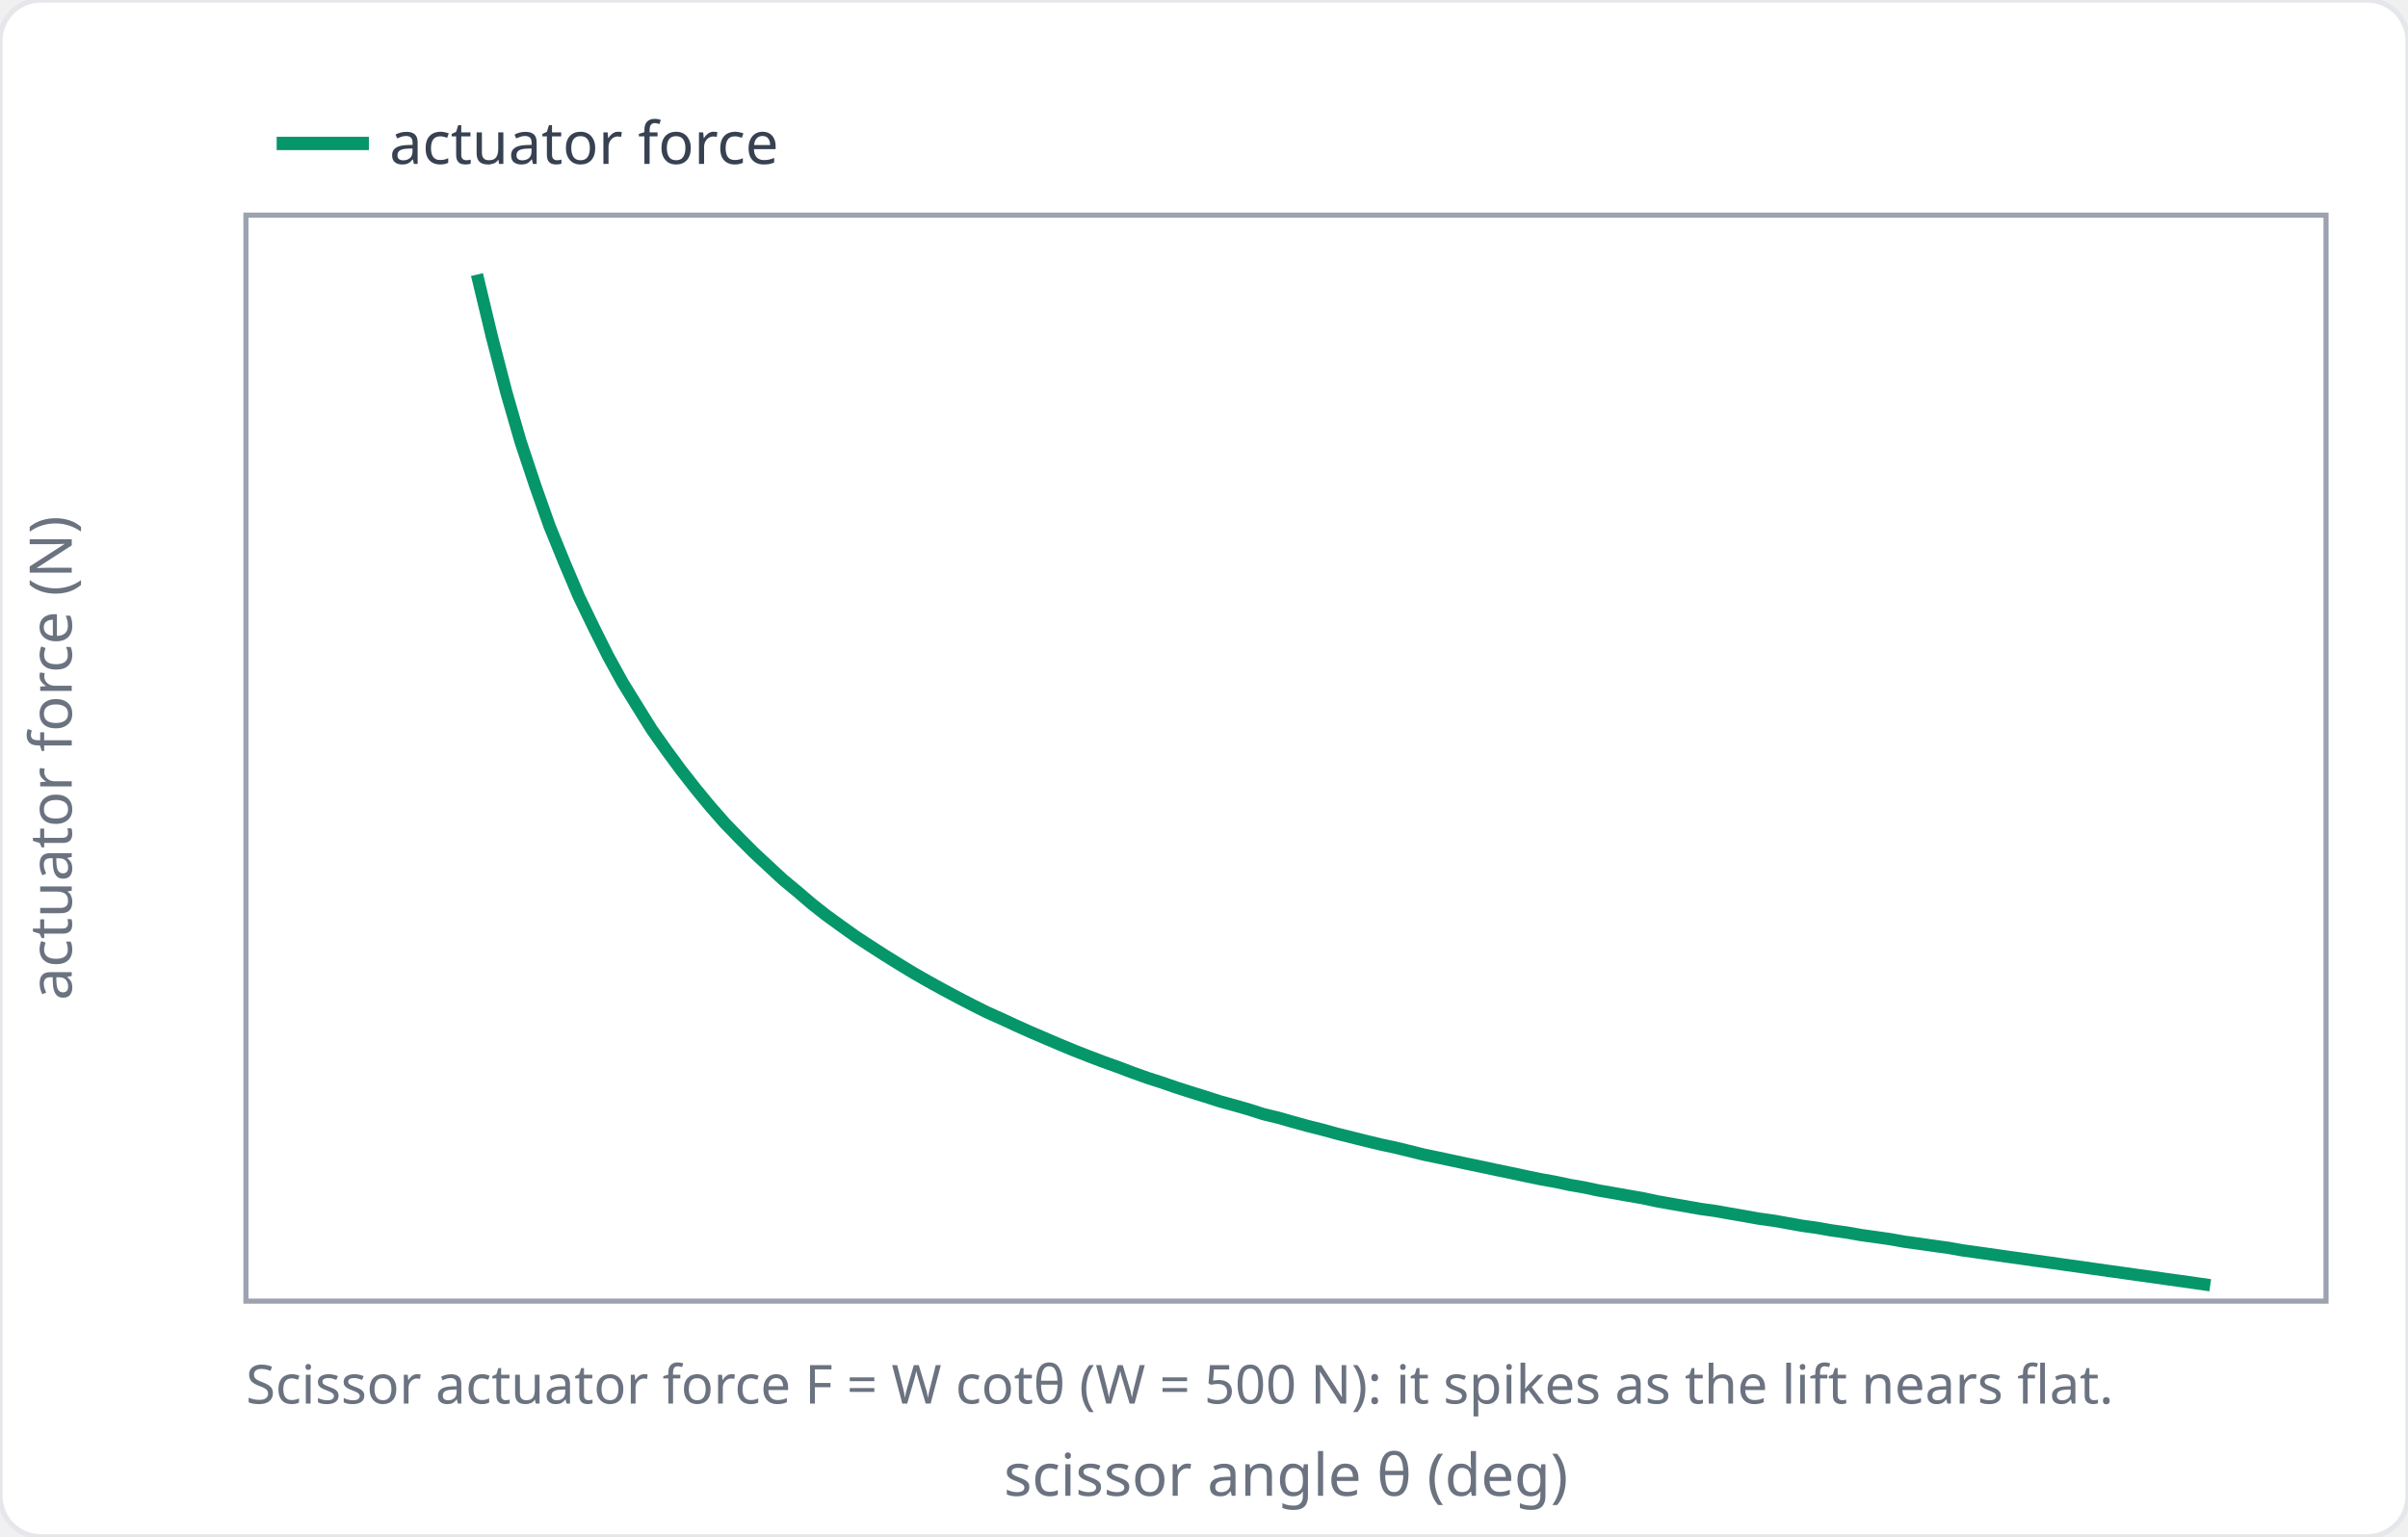
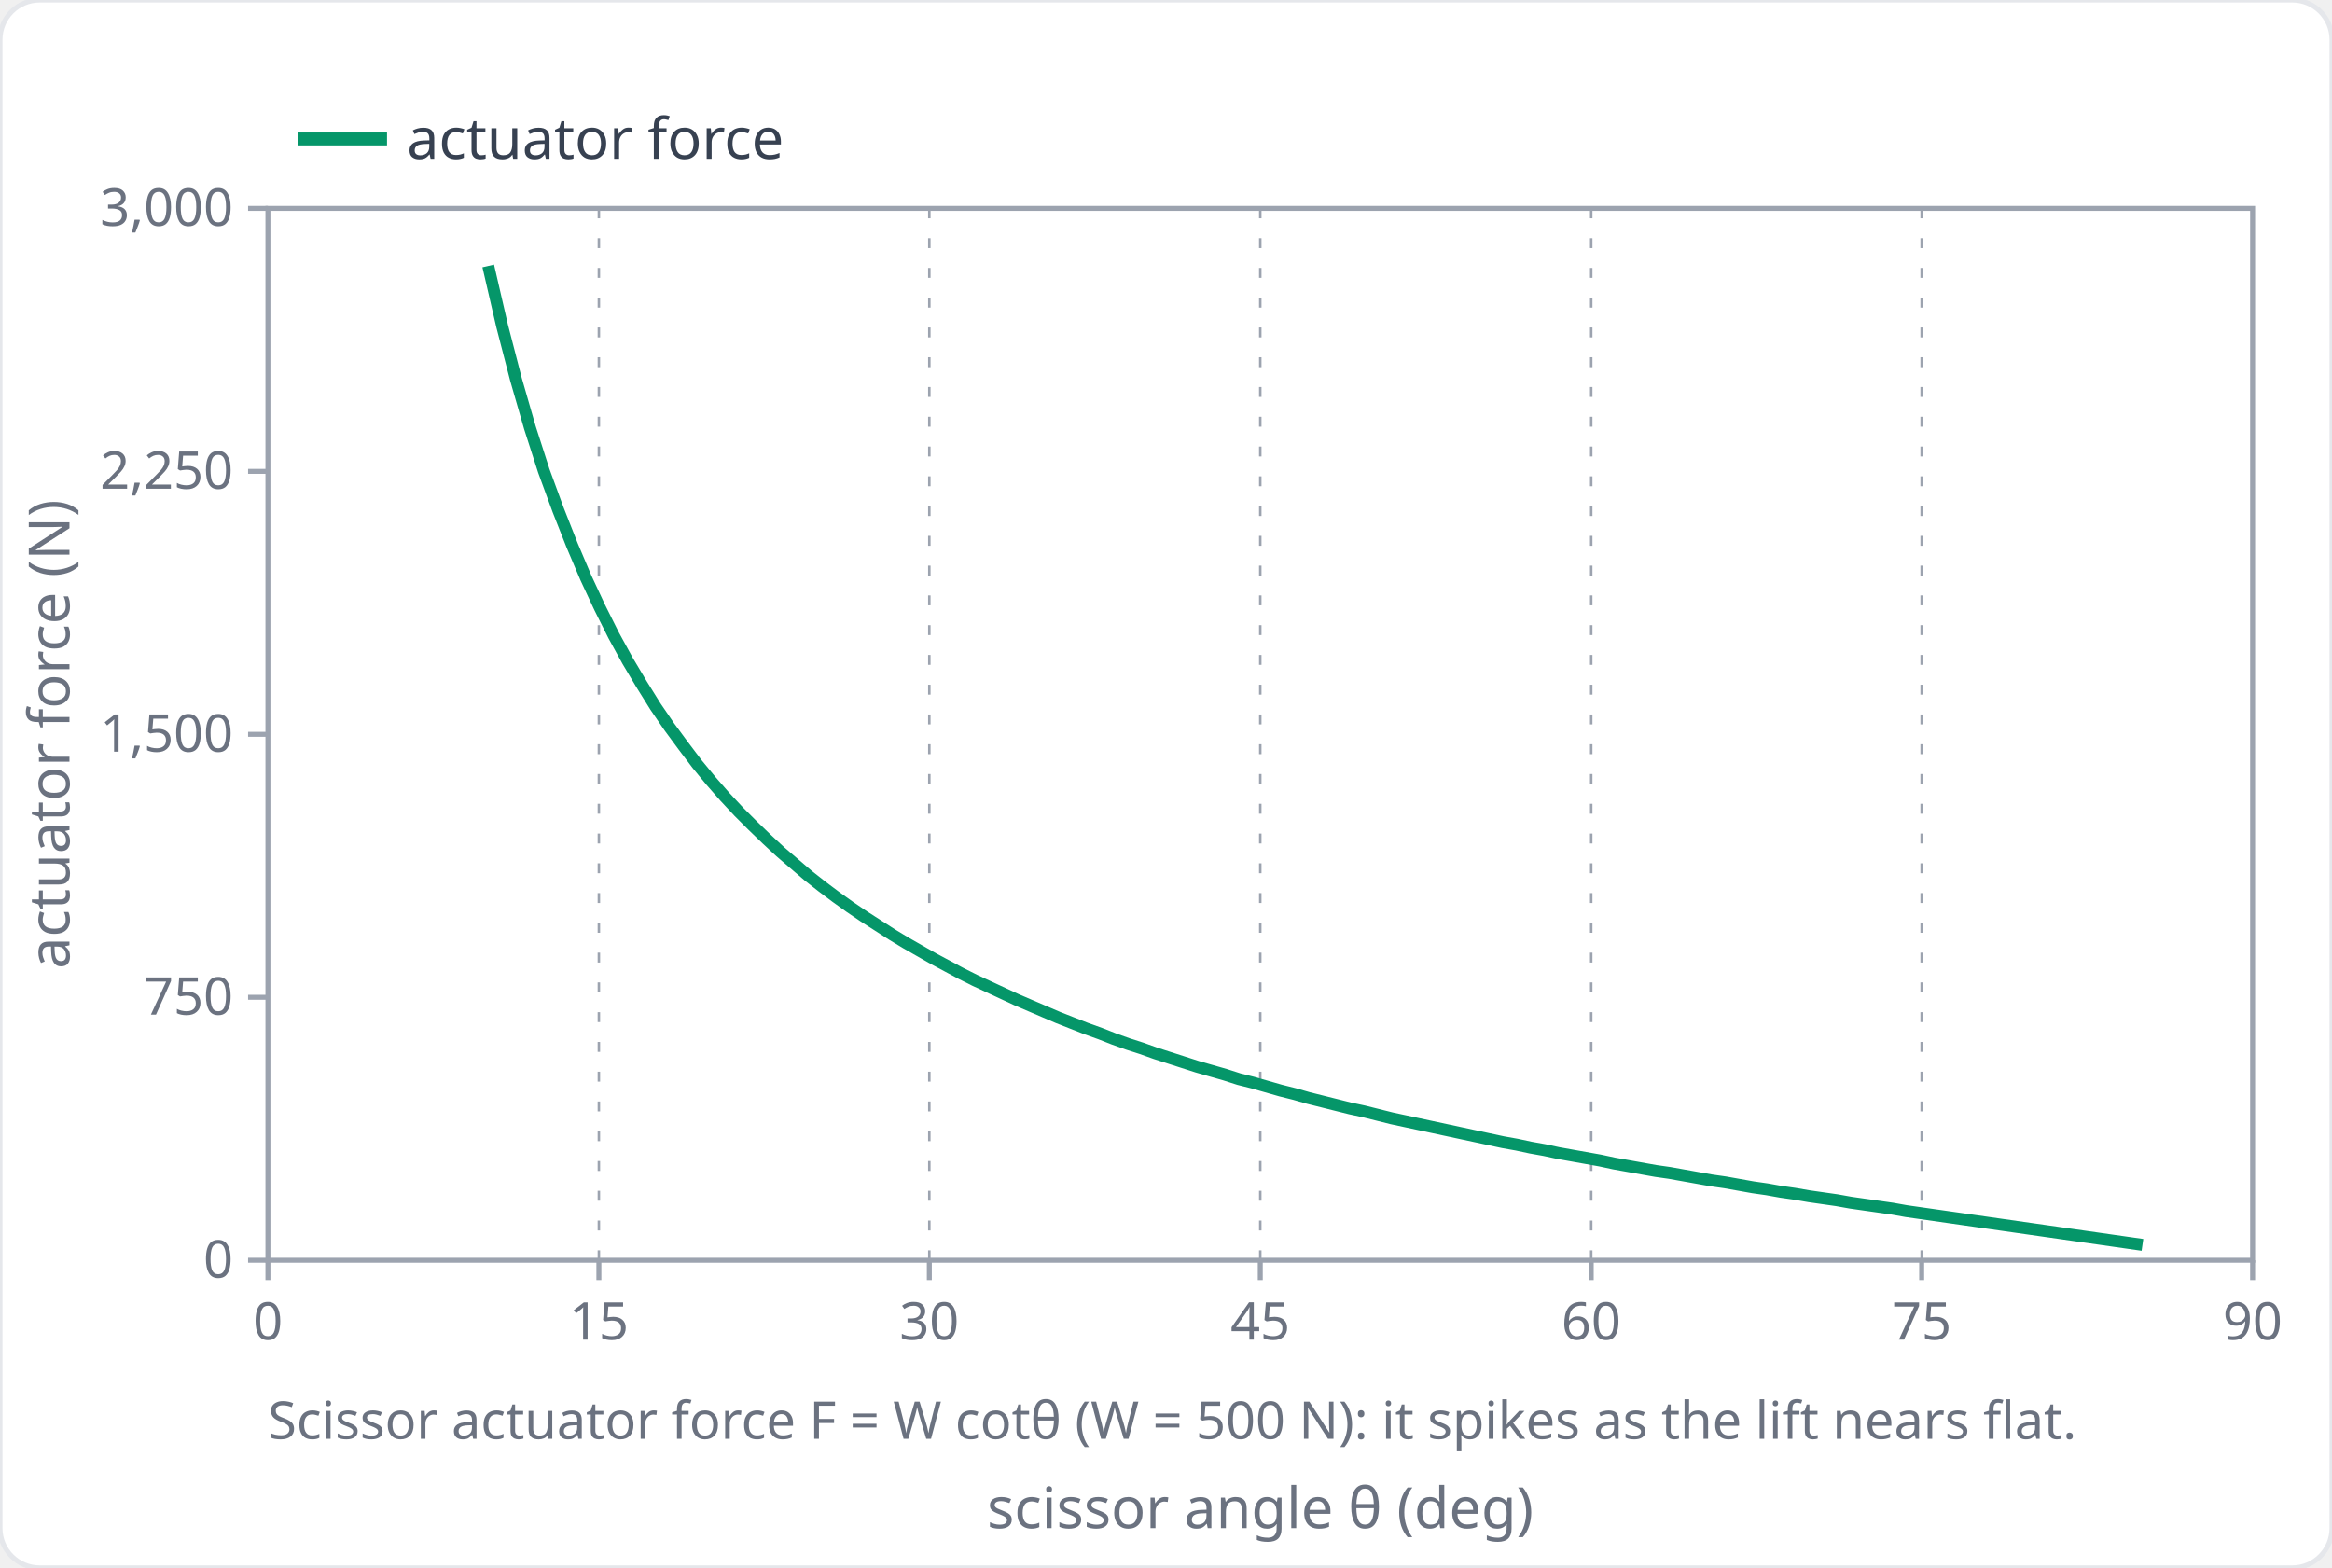
- <svg xmlns="http://www.w3.org/2000/svg" viewBox="0 0 470 300" width="100%" role="img" aria-label="Scissor-lift actuator force versus angle">
-   <rect data-bg="1" x="0" y="0" width="470" height="300" rx="8" fill="#ffffff" stroke="#e5e7eb" stroke-width="1" />
-   <rect x="48" y="42" width="406" height="212" fill="none" stroke="#9ca3af" stroke-width="1" />
-   <polyline points="93.1,53.6 96.0,65.7 98.8,76.5 101.6,86.2 104.5,94.9 107.3,102.8 110.2,109.9 113.0,116.5 115.9,122.5 118.7,128.1 121.5,133.2 124.4,137.9 127.2,142.4 130.1,146.5 132.9,150.3 135.8,154.0 138.6,157.4 141.4,160.6 144.3,163.6 147.1,166.4 150.0,169.1 152.8,171.7 155.7,174.1 158.5,176.5 161.3,178.7 164.2,180.8 167.0,182.8 169.9,184.7 172.7,186.5 175.6,188.3 178.4,190.0 181.2,191.6 184.1,193.2 186.9,194.7 189.8,196.2 192.6,197.6 195.5,198.9 198.3,200.2 201.2,201.5 204.0,202.7 206.8,203.9 209.7,205.1 212.5,206.2 215.4,207.3 218.2,208.3 221.1,209.4 223.9,210.4 226.7,211.3 229.6,212.3 232.4,213.2 235.3,214.1 238.1,215.0 241.0,215.8 243.8,216.6 246.6,217.5 249.5,218.2 252.3,219.0 255.2,219.8 258.0,220.5 260.9,221.3 263.7,222.0 266.5,222.7 269.4,223.4 272.2,224.0 275.1,224.7 277.9,225.4 280.8,226.0 283.6,226.6 286.4,227.2 289.3,227.8 292.1,228.4 295.0,229.0 297.8,229.6 300.7,230.2 303.5,230.7 306.3,231.3 309.2,231.8 312.0,232.4 314.9,232.9 317.7,233.4 320.6,233.9 323.4,234.5 326.2,235.0 329.1,235.5 331.9,236.0 334.8,236.4 337.6,236.9 340.5,237.4 343.3,237.9 346.2,238.3 349.0,238.8 351.8,239.3 354.7,239.7 357.5,240.2 360.4,240.6 363.2,241.1 366.1,241.5 368.9,241.9 371.7,242.4 374.6,242.8 377.4,243.2 380.3,243.6 383.1,244.1 386.0,244.5 388.8,244.9 391.6,245.3 394.5,245.7 397.3,246.1 400.2,246.5 403.0,246.9 405.9,247.3 408.7,247.7 411.5,248.1 414.4,248.5 417.2,248.9 420.1,249.3 422.9,249.7 425.8,250.1 428.6,250.5 431.4,250.9" fill="none" stroke="#059669" stroke-width="2.4" />
-   <line x1="54" y1="28" x2="72" y2="28" stroke="#059669" stroke-width="2.6" />
-   <text x="76" y="32" fill="#374151" font-size="11.5" font-family="sans-serif">actuator force</text>
-   <text x="251" y="292" fill="#6b7280" font-size="11.5" font-family="sans-serif" text-anchor="middle">scissor angle θ (deg)</text>
+ <svg xmlns="http://www.w3.org/2000/svg" viewBox="0 0 470 316" width="100%" role="img" aria-label="Scissor-lift actuator force versus angle">
+   <rect data-bg="1" x="0" y="0" width="470" height="316" rx="8" fill="#ffffff" stroke="#e5e7eb" stroke-width="1" />
+   <rect x="54" y="42" width="400" height="212" fill="none" stroke="#9ca3af" stroke-width="1" />
+   <line x1="54.0" y1="254" x2="54.0" y2="258" stroke="#9ca3af" stroke-width="1" />
+   <text x="54.0" y="270" fill="#6b7280" font-size="10.5" font-family="sans-serif" text-anchor="middle">0</text>
+   <line x1="120.7" y1="254" x2="120.7" y2="258" stroke="#9ca3af" stroke-width="1" />
+   <line x1="120.7" y1="42" x2="120.7" y2="254" stroke="#9ca3af" stroke-width="0.5" stroke-dasharray="2 4" />
+   <text x="120.7" y="270" fill="#6b7280" font-size="10.5" font-family="sans-serif" text-anchor="middle">15</text>
+   <line x1="187.3" y1="254" x2="187.3" y2="258" stroke="#9ca3af" stroke-width="1" />
+   <line x1="187.3" y1="42" x2="187.3" y2="254" stroke="#9ca3af" stroke-width="0.5" stroke-dasharray="2 4" />
+   <text x="187.3" y="270" fill="#6b7280" font-size="10.5" font-family="sans-serif" text-anchor="middle">30</text>
+   <line x1="254.0" y1="254" x2="254.0" y2="258" stroke="#9ca3af" stroke-width="1" />
+   <line x1="254.0" y1="42" x2="254.0" y2="254" stroke="#9ca3af" stroke-width="0.5" stroke-dasharray="2 4" />
+   <text x="254.0" y="270" fill="#6b7280" font-size="10.5" font-family="sans-serif" text-anchor="middle">45</text>
+   <line x1="320.7" y1="254" x2="320.7" y2="258" stroke="#9ca3af" stroke-width="1" />
+   <line x1="320.7" y1="42" x2="320.7" y2="254" stroke="#9ca3af" stroke-width="0.5" stroke-dasharray="2 4" />
+   <text x="320.7" y="270" fill="#6b7280" font-size="10.5" font-family="sans-serif" text-anchor="middle">60</text>
+   <line x1="387.3" y1="254" x2="387.3" y2="258" stroke="#9ca3af" stroke-width="1" />
+   <line x1="387.3" y1="42" x2="387.3" y2="254" stroke="#9ca3af" stroke-width="0.5" stroke-dasharray="2 4" />
+   <text x="387.3" y="270" fill="#6b7280" font-size="10.5" font-family="sans-serif" text-anchor="middle">75</text>
+   <line x1="454.0" y1="254" x2="454.0" y2="258" stroke="#9ca3af" stroke-width="1" />
+   <line x1="454.0" y1="42" x2="454.0" y2="254" stroke="#9ca3af" stroke-width="0.5" stroke-dasharray="2 4" />
+   <text x="454.0" y="270" fill="#6b7280" font-size="10.5" font-family="sans-serif" text-anchor="middle">90</text>
+   <line x1="50" y1="254.0" x2="54" y2="254.0" stroke="#9ca3af" stroke-width="1" />
+   <text x="47" y="257.5" fill="#6b7280" font-size="10.5" font-family="sans-serif" text-anchor="end">0</text>
+   <line x1="50" y1="201.0" x2="54" y2="201.0" stroke="#9ca3af" stroke-width="1" />
+   <text x="47" y="204.5" fill="#6b7280" font-size="10.5" font-family="sans-serif" text-anchor="end">750</text>
+   <line x1="50" y1="148.0" x2="54" y2="148.0" stroke="#9ca3af" stroke-width="1" />
+   <text x="47" y="151.5" fill="#6b7280" font-size="10.5" font-family="sans-serif" text-anchor="end">1,500</text>
+   <line x1="50" y1="95.0" x2="54" y2="95.0" stroke="#9ca3af" stroke-width="1" />
+   <text x="47" y="98.5" fill="#6b7280" font-size="10.5" font-family="sans-serif" text-anchor="end">2,250</text>
+   <line x1="50" y1="42.0" x2="54" y2="42.0" stroke="#9ca3af" stroke-width="1" />
+   <text x="47" y="45.5" fill="#6b7280" font-size="10.5" font-family="sans-serif" text-anchor="end">3,000</text>
+   <polyline points="98.4,53.6 101.2,65.7 104.0,76.5 106.8,86.2 109.6,94.9 112.5,102.8 115.3,109.9 118.1,116.5 120.9,122.5 123.7,128.1 126.5,133.2 129.3,137.9 132.1,142.4 134.9,146.5 137.7,150.3 140.5,154.0 143.3,157.4 146.1,160.6 148.9,163.6 151.7,166.4 154.5,169.1 157.3,171.7 160.1,174.1 162.9,176.5 165.7,178.7 168.5,180.8 171.3,182.8 174.1,184.7 176.9,186.5 179.7,188.3 182.5,190.0 185.3,191.6 188.1,193.2 190.9,194.7 193.7,196.2 196.5,197.6 199.3,198.9 202.1,200.2 204.9,201.5 207.7,202.7 210.5,203.9 213.3,205.1 216.1,206.2 218.9,207.3 221.7,208.3 224.5,209.4 227.3,210.4 230.1,211.3 232.9,212.3 235.7,213.2 238.5,214.1 241.3,215.0 244.1,215.8 246.9,216.6 249.7,217.5 252.5,218.2 255.3,219.0 258.1,219.8 260.9,220.5 263.7,221.3 266.5,222.0 269.3,222.7 272.1,223.4 274.9,224.0 277.7,224.7 280.5,225.4 283.3,226.0 286.1,226.6 288.9,227.2 291.7,227.8 294.5,228.4 297.3,229.0 300.1,229.6 302.9,230.2 305.7,230.7 308.5,231.3 311.3,231.8 314.1,232.4 316.9,232.9 319.7,233.4 322.5,233.9 325.3,234.5 328.1,235.0 330.9,235.5 333.7,236.0 336.5,236.4 339.3,236.9 342.1,237.4 344.9,237.9 347.7,238.3 350.5,238.8 353.3,239.3 356.1,239.7 358.9,240.2 361.7,240.6 364.6,241.1 367.4,241.5 370.2,241.9 373.0,242.4 375.8,242.8 378.6,243.2 381.4,243.6 384.2,244.1 387.0,244.5 389.8,244.9 392.6,245.3 395.4,245.7 398.2,246.1 401.0,246.5 403.8,246.9 406.6,247.3 409.4,247.7 412.2,248.1 415.0,248.5 417.8,248.9 420.6,249.3 423.4,249.7 426.2,250.1 429.0,250.5 431.8,250.9" fill="none" stroke="#059669" stroke-width="2.4" />
+   <line x1="60" y1="28" x2="78" y2="28" stroke="#059669" stroke-width="2.6" />
+   <text x="82" y="32" fill="#374151" font-size="11.5" font-family="sans-serif">actuator force</text>
+   <text x="254" y="308" fill="#6b7280" font-size="11.5" font-family="sans-serif" text-anchor="middle">scissor angle θ (deg)</text>
  <text x="14" y="148" fill="#6b7280" font-size="11.5" font-family="sans-serif" text-anchor="middle" transform="rotate(-90 14 148)">actuator force (N)</text>
-   <text x="48" y="274" fill="#6b7280" font-size="10.5" font-family="sans-serif">Scissor actuator force F = W cotθ (W = 500 N): it spikes as the lift nears flat.</text>
+   <text x="54" y="290" fill="#6b7280" font-size="10.5" font-family="sans-serif">Scissor actuator force F = W cotθ (W = 500 N): it spikes as the lift nears flat.</text>
</svg>
